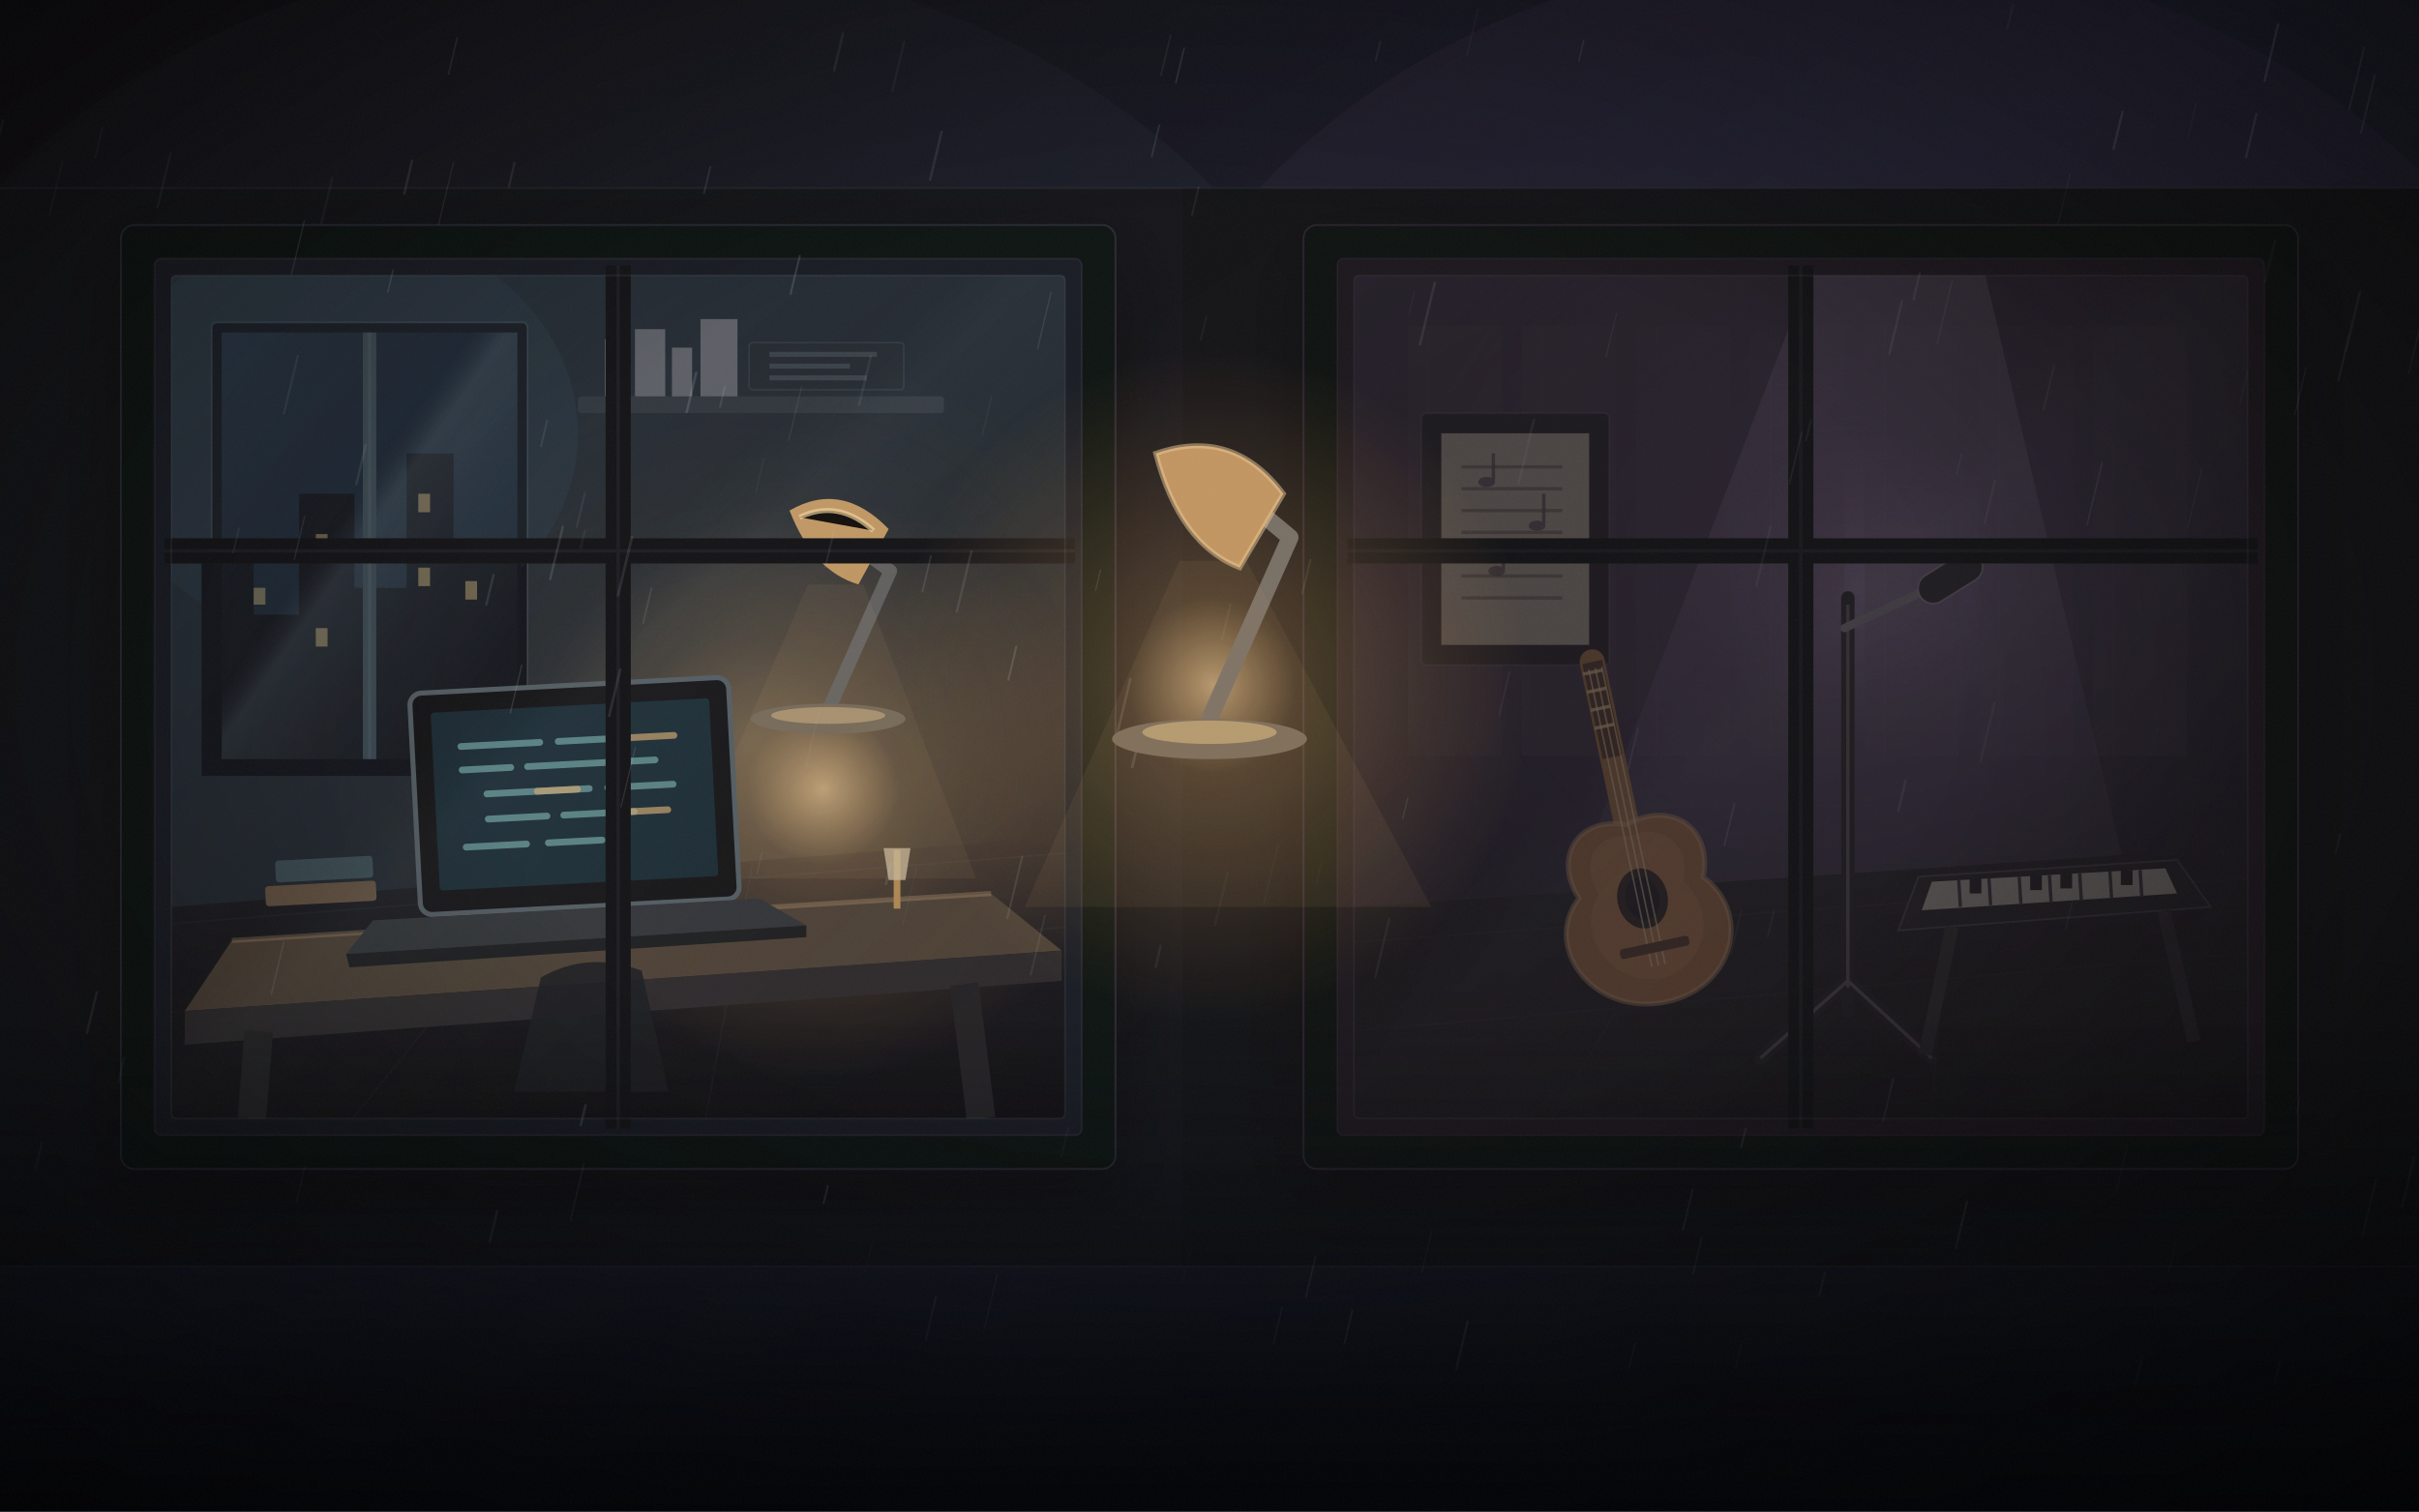
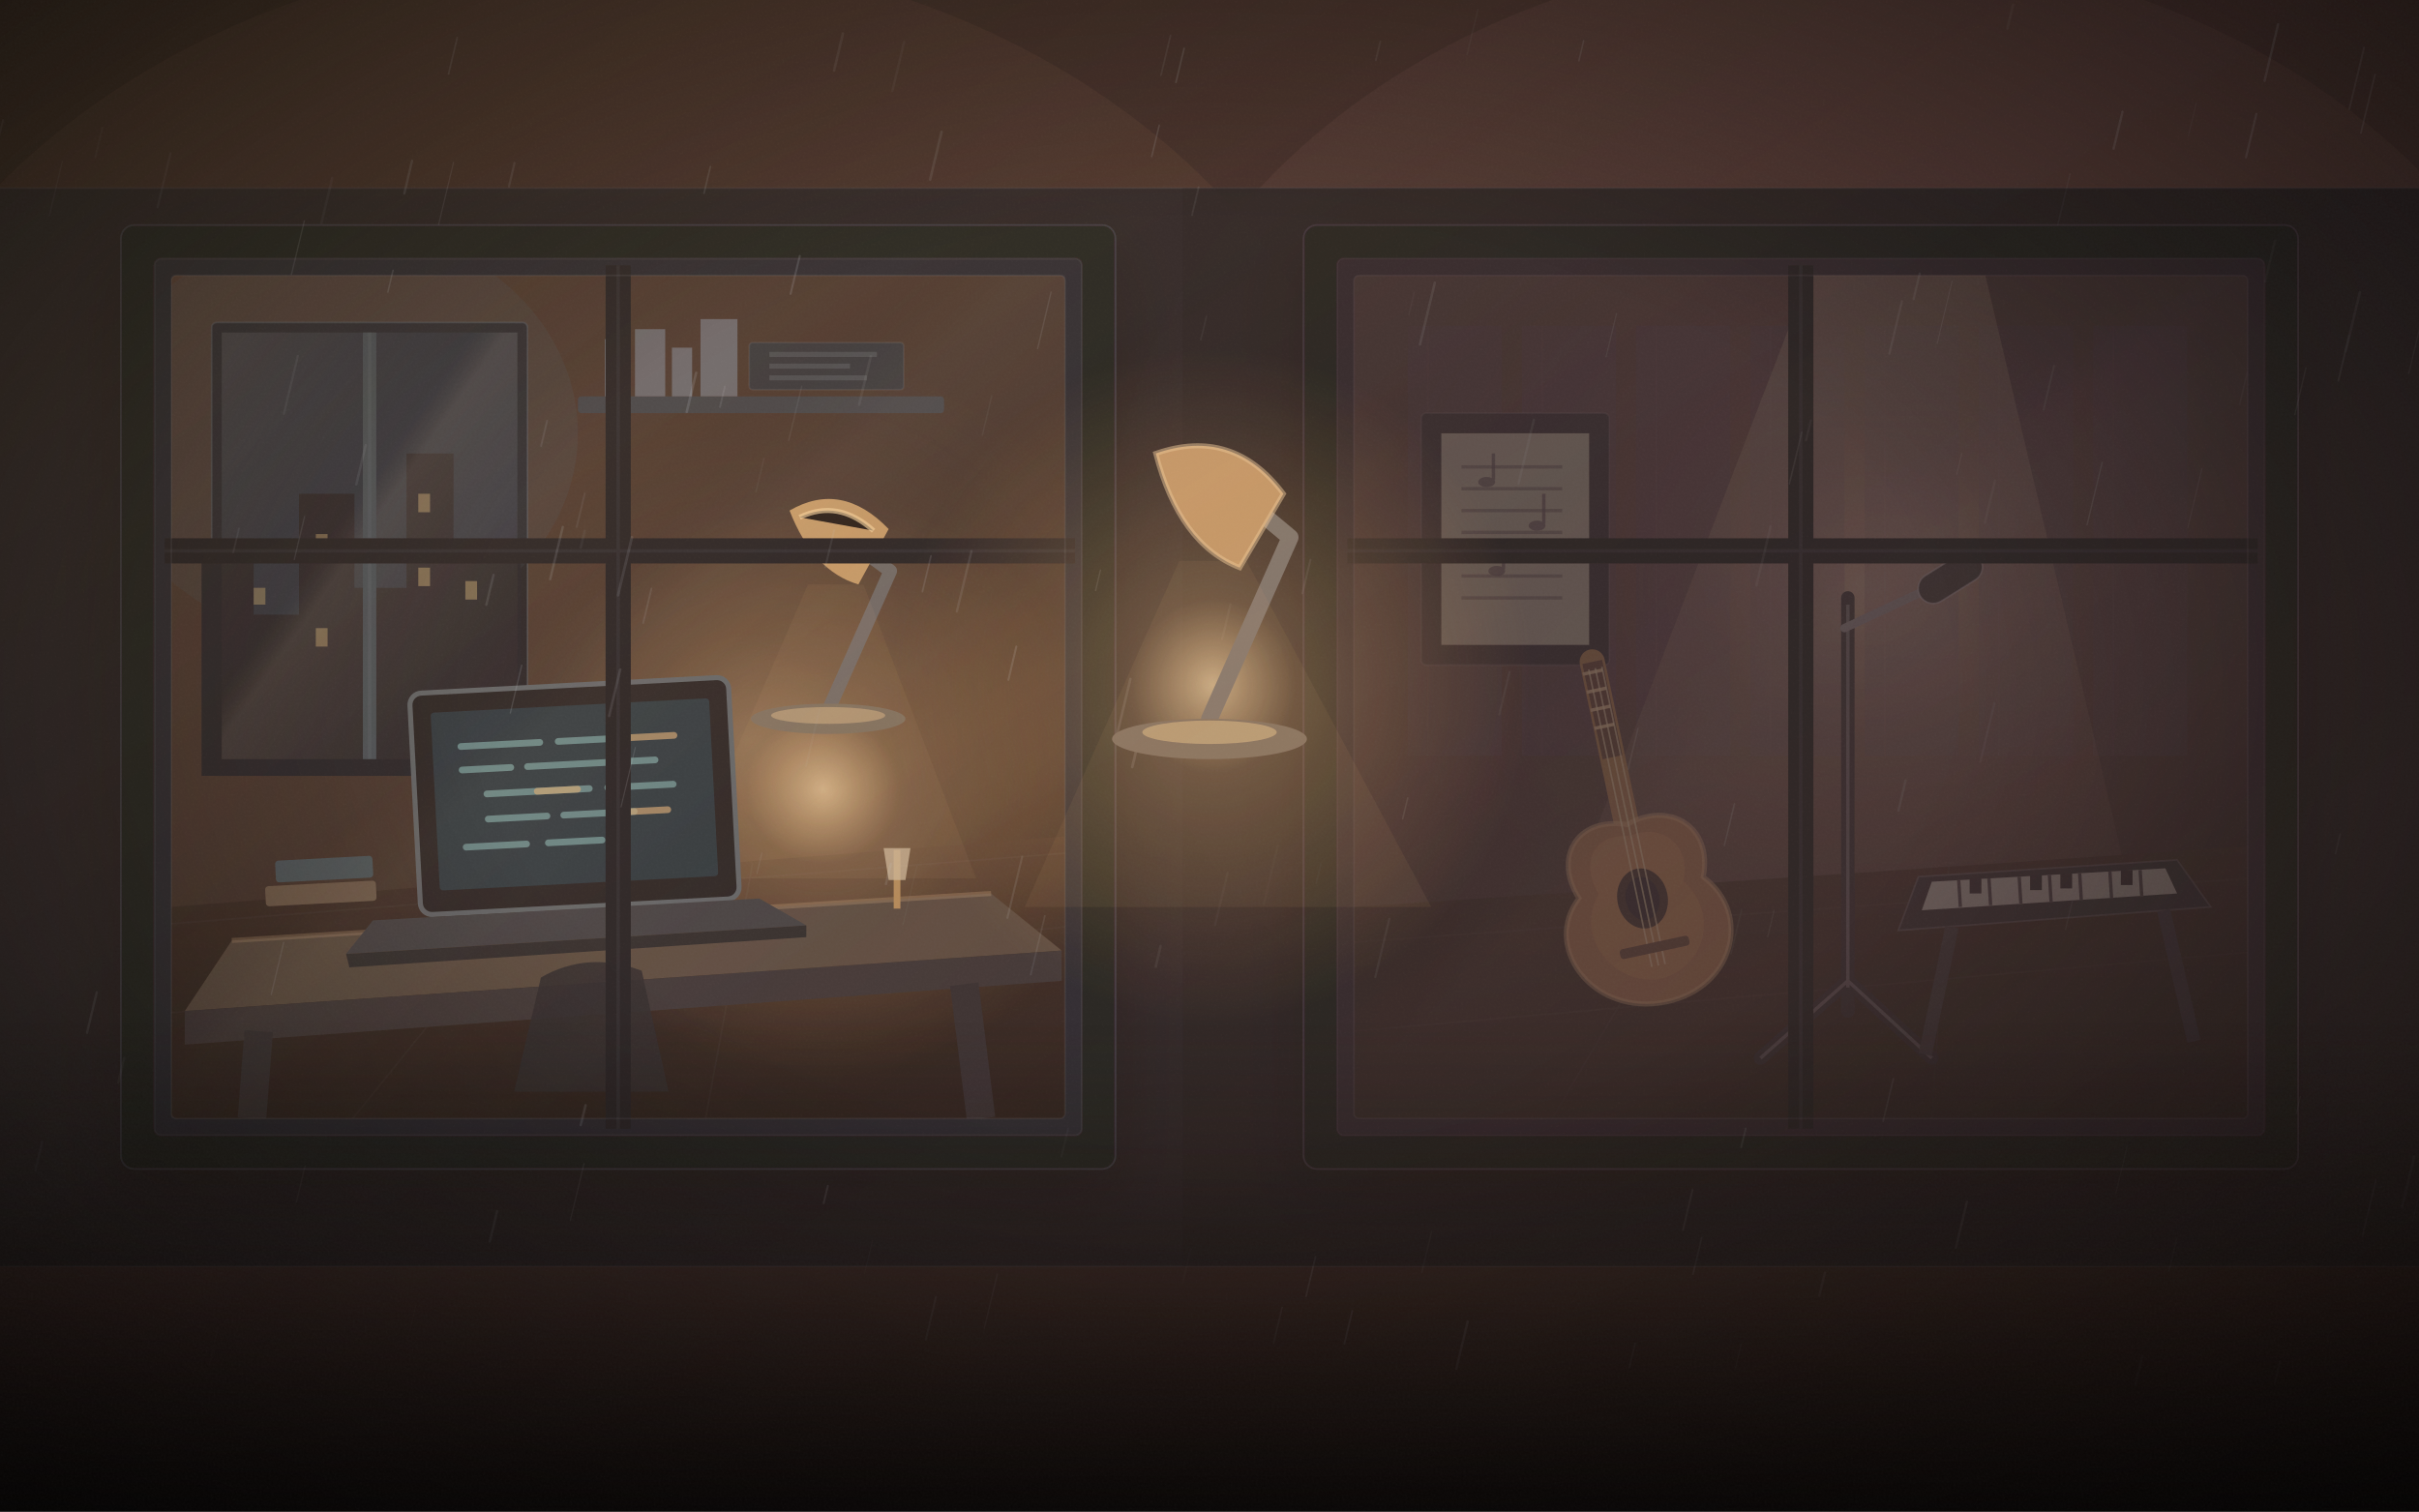
<svg xmlns="http://www.w3.org/2000/svg" viewBox="0 0 1440 900" preserveAspectRatio="xMidYMid slice" role="img" aria-labelledby="title desc">
  <defs>
    <linearGradient id="night" x1="0" y1="0" x2="1" y2="1">
-       <stop stop-color="#03060d" />
-       <stop offset=".46" stop-color="#11182c" />
-       <stop offset="1" stop-color="#070b13" />
+       <stop stop-color="#120d0c" />
+       <stop offset=".46" stop-color="#2b1c1c" />
+       <stop offset="1" stop-color="#160f0e" />
    </linearGradient>
    <linearGradient id="dawn" x1="0" y1="0" x2="0" y2="1">
-       <stop stop-color="#ba786f" stop-opacity=".3" />
-       <stop offset=".48" stop-color="#5c4c68" stop-opacity=".12" />
-       <stop offset="1" stop-color="#07101b" stop-opacity="0" />
+       <stop stop-color="#e2a276" stop-opacity=".36" />
+       <stop offset=".48" stop-color="#8b5e5e" stop-opacity=".15" />
+       <stop offset="1" stop-color="#17110f" stop-opacity="0" />
+     </linearGradient>
+     <linearGradient id="warmWash" x1="0" y1="0" x2="1" y2="1">
+       <stop stop-color="#efb77d" stop-opacity=".2" />
+       <stop offset=".5" stop-color="#dca18c" stop-opacity=".13" />
+       <stop offset="1" stop-color="#c98370" stop-opacity=".18" />
    </linearGradient>
    <linearGradient id="leftRoom" x1="0" y1="0" x2=".85" y2="1">
-       <stop stop-color="#1e2d3a" />
-       <stop offset=".55" stop-color="#17232e" />
-       <stop offset="1" stop-color="#0a111a" />
+       <stop stop-color="#3b2c24" />
+       <stop offset=".55" stop-color="#2a211d" />
+       <stop offset="1" stop-color="#15100e" />
    </linearGradient>
    <linearGradient id="rightRoom" x1=".2" y1="0" x2=".8" y2="1">
-       <stop stop-color="#29233a" />
-       <stop offset=".58" stop-color="#1c1d31" />
-       <stop offset="1" stop-color="#0b101b" />
+       <stop stop-color="#3b292c" />
+       <stop offset=".58" stop-color="#2b2025" />
+       <stop offset="1" stop-color="#171114" />
    </linearGradient>
    <linearGradient id="floor" x1="0" y1="0" x2="0" y2="1">
-       <stop stop-color="#141923" />
-       <stop offset="1" stop-color="#06090f" />
+       <stop stop-color="#261c18" />
+       <stop offset="1" stop-color="#0e0b0a" />
    </linearGradient>
    <linearGradient id="glass" x1="0" y1="0" x2="1" y2="1">
-       <stop stop-color="#6f9ab5" stop-opacity=".13" />
-       <stop offset=".42" stop-color="#2a3f55" stop-opacity=".05" />
-       <stop offset=".48" stop-color="#b4d9e7" stop-opacity=".14" />
-       <stop offset="1" stop-color="#0c1521" stop-opacity=".03" />
+       <stop stop-color="#d5b497" stop-opacity=".13" />
+       <stop offset=".42" stop-color="#62483f" stop-opacity=".05" />
+       <stop offset=".48" stop-color="#f4d7b6" stop-opacity=".13" />
+       <stop offset="1" stop-color="#211512" stop-opacity=".03" />
    </linearGradient>
    <linearGradient id="spotlight" x1="0" y1="0" x2="0" y2="1">
-       <stop stop-color="#eadcff" stop-opacity=".24" />
-       <stop offset="1" stop-color="#b793d5" stop-opacity="0" />
+       <stop stop-color="#ffe0b6" stop-opacity=".27" />
+       <stop offset="1" stop-color="#d9a18b" stop-opacity="0" />
    </linearGradient>
    <linearGradient id="bottomShade" x1="0" y1="0" x2="0" y2="1">
-       <stop stop-color="#04070d" stop-opacity="0" />
-       <stop offset=".56" stop-color="#04070d" stop-opacity=".5" />
-       <stop offset="1" stop-color="#03050a" stop-opacity=".96" />
+       <stop stop-color="#100b09" stop-opacity="0" />
+       <stop offset=".56" stop-color="#100b09" stop-opacity=".46" />
+       <stop offset="1" stop-color="#0b0807" stop-opacity=".94" />
    </linearGradient>
    <radialGradient id="lampGlow">
-       <stop stop-color="#ffd89b" stop-opacity=".7" />
-       <stop offset=".26" stop-color="#f4b96f" stop-opacity=".26" />
+       <stop stop-color="#ffe0a8" stop-opacity=".78" />
+       <stop offset=".26" stop-color="#f4bd78" stop-opacity=".3" />
      <stop offset="1" stop-color="#e6a053" stop-opacity="0" />
    </radialGradient>
    <radialGradient id="stageGlow">
-       <stop stop-color="#e5c4ff" stop-opacity=".42" />
-       <stop offset=".35" stop-color="#b887e1" stop-opacity=".15" />
-       <stop offset="1" stop-color="#8c62bc" stop-opacity="0" />
+       <stop stop-color="#ffd8bd" stop-opacity=".48" />
+       <stop offset=".35" stop-color="#dda088" stop-opacity=".18" />
+       <stop offset="1" stop-color="#aa6e63" stop-opacity="0" />
    </radialGradient>
    <radialGradient id="vignette" cx=".5" cy=".45" r=".72">
      <stop offset=".42" stop-color="#000" stop-opacity="0" />
      <stop offset="1" stop-color="#000" stop-opacity=".66" />
    </radialGradient>
    <filter id="blur8" x="-50%" y="-50%" width="200%" height="200%">
      <feGaussianBlur stdDeviation="8" />
    </filter>
    <filter id="blur24" x="-50%" y="-50%" width="200%" height="200%">
      <feGaussianBlur stdDeviation="24" />
    </filter>
    <filter id="shadow" x="-30%" y="-30%" width="160%" height="160%">
      <feDropShadow dx="0" dy="16" stdDeviation="22" flood-color="#000" flood-opacity=".55" />
    </filter>
    <filter id="grain">
      <feTurbulence type="fractalNoise" baseFrequency=".72" numOctaves="3" seed="27" stitchTiles="stitch" />
      <feColorMatrix type="saturate" values="0" />
      <feComponentTransfer>
        <feFuncA type="table" tableValues="0 .075" />
      </feComponentTransfer>
    </filter>
    <clipPath id="leftClip">
      <rect x="102" y="164" width="532" height="502" rx="3" />
    </clipPath>
    <clipPath id="rightClip">
      <rect x="806" y="164" width="532" height="502" rx="3" />
    </clipPath>
  </defs>
  <rect width="1440" height="900" fill="url(#night)" />
-   <ellipse cx="360" cy="340" rx="460" ry="370" fill="#45627b" opacity=".07" />
-   <ellipse cx="1100" cy="330" rx="440" ry="360" fill="#765087" opacity=".08" />
+   <ellipse cx="360" cy="340" rx="460" ry="370" fill="#b47b58" opacity=".09" />
+   <ellipse cx="1100" cy="330" rx="440" ry="360" fill="#a86c6c" opacity=".1" />
  <path d="M0 112H1440V754H0Z" fill="#080d15" opacity=".9" />
  <path d="M0 112H1440M0 754H1440" stroke="#6d8296" stroke-opacity=".14" />
  <g filter="url(#shadow)">
    <rect x="72" y="134" width="592" height="562" rx="8" fill="#05090f" stroke="#344250" stroke-opacity=".55" />
    <rect x="92" y="154" width="552" height="522" rx="4" fill="#111923" stroke="#637484" stroke-opacity=".18" />
    <rect x="776" y="134" width="592" height="562" rx="8" fill="#05090f" stroke="#454057" stroke-opacity=".58" />
    <rect x="796" y="154" width="552" height="522" rx="4" fill="#171522" stroke="#756887" stroke-opacity=".18" />
  </g>
  <g opacity="1.3">
    <g clip-path="url(#leftClip)">
      <rect x="102" y="164" width="532" height="502" fill="url(#leftRoom)" />
      <ellipse cx="444" cy="440" rx="250" ry="240" fill="url(#lampGlow)" opacity=".26" />
      <path d="M102 540L634 498V666H102Z" fill="url(#floor)" />
      <path d="M102 550L634 508M102 603L634 552M210 666L328 520M420 666L448 514" stroke="#80909a" stroke-opacity=".06" />
      <rect x="126" y="192" width="188" height="266" rx="3" fill="#080e16" stroke="#4b5d6b" stroke-opacity=".5" />
      <rect x="132" y="198" width="176" height="254" fill="#0d1a28" />
      <ellipse cx="202" cy="258" rx="142" ry="124" fill="#345574" opacity=".14" />
      <path d="M120 410V332H151V366H178V294H211V350H242V270H270V324H310V462H120Z" fill="#080f19" />
      <path d="M151 350H158V360H151ZM188 318H195V329H188ZM249 294H256V305H249ZM277 346H284V357H277ZM188 374H195V385H188ZM249 338H256V349H249Z" fill="#d5b878" opacity=".48" />
      <rect x="132" y="198" width="176" height="254" fill="url(#glass)" />
      <path d="M220 198V452M132 326H308" stroke="#334652" stroke-width="8" />
      <path d="M220 198V452M132 326H308" stroke="#8295a1" stroke-opacity=".12" stroke-width="2" />
      <rect x="344" y="236" width="218" height="10" rx="2" fill="#29343e" />
      <path d="M360 202H374V236H360ZM378 196H396V236H378ZM400 207H412V236H400ZM417 190H439V236H417Z" fill="#58606a" />
      <rect x="446" y="204" width="92" height="28" rx="2" fill="#1a252f" stroke="#83919a" stroke-opacity=".15" />
      <path d="M458 211H522M458 218H506M458 225H516" stroke="#8b9ba3" stroke-opacity=".22" stroke-width="3" />
      <ellipse cx="490" cy="470" rx="176" ry="172" fill="url(#lampGlow)" />
      <path d="M493 423L530 340M530 340L500 318" stroke="#5b5e60" stroke-width="8" stroke-linecap="round" />
      <path d="M470 304Q501 286 529 315L511 348Q484 340 470 304Z" fill="#c59b63" />
      <path d="M476 308Q499 297 520 316" stroke="#ffe0a4" stroke-opacity=".65" stroke-width="3" />
      <ellipse cx="493" cy="428" rx="46" ry="9" fill="#6c6558" />
      <ellipse cx="493" cy="426" rx="34" ry="5" fill="#d3b785" opacity=".55" />
      <path d="M481 348L405 523H581L514 348Z" fill="#f2bd78" opacity=".065" />
      <path d="M138 560L590 532L632 566L110 602Z" fill="#463e35" />
      <path d="M110 602L632 566V584L110 622Z" fill="#24252a" />
      <path d="M154 614L150 666M574 586L584 666" stroke="#1a1d23" stroke-width="17" />
      <path d="M138 560L590 532" stroke="#b49670" stroke-opacity=".35" stroke-width="3" />
      <rect x="247" y="408" width="190" height="132" rx="7" fill="#080d12" stroke="#4c5b64" stroke-width="3" transform="rotate(-3 342 474)" />
      <rect x="259" y="420" width="166" height="106" rx="2" fill="#102633" transform="rotate(-3 342 474)" />
      <g transform="rotate(-3 342 474)" stroke-linecap="round">
        <path d="M276 441H323M334 441H368M276 455H305M315 455H391M290 470H351M362 470H401M290 485H325M335 485H377M276 501H312M325 501H357" stroke="#75b6b6" stroke-opacity=".65" stroke-width="4" />
        <path d="M374 441H403M320 470H344M367 485H397" stroke="#d1aa72" stroke-opacity=".7" stroke-width="4" />
      </g>
      <path d="M222 548L452 535L480 551L206 568Z" fill="#293138" />
      <path d="M206 568L480 551V558L208 576Z" fill="#12181d" />
      <rect x="158" y="526" width="66" height="12" rx="2" fill="#5f5142" transform="rotate(-3 191 532)" />
      <rect x="164" y="511" width="58" height="13" rx="2" fill="#344b56" transform="rotate(-3 193 518)" />
      <path d="M534 506V541" stroke="#b28a55" stroke-width="4" />
      <path d="M526 505H542L539 524H529Z" fill="#d2c2a1" opacity=".75" />
      <path d="M322 582Q350 566 382 578L398 650H306Z" fill="#11171e" opacity=".88" />
    </g>
  </g>
  <g opacity="0.55">
    <g clip-path="url(#rightClip)">
      <rect x="806" y="164" width="532" height="502" fill="url(#rightRoom)" />
      <ellipse cx="1110" cy="348" rx="290" ry="268" fill="url(#stageGlow)" />
      <g opacity=".32">
        <path d="M838 194H894V450H838ZM906 194H962V450H906ZM974 194H1030V450H974ZM1042 194H1098V450H1042ZM1110 194H1166V450H1110ZM1178 194H1234V450H1178ZM1246 194H1302V450H1246Z" fill="#40344f" />
        <path d="M850 194V450M918 194V450M986 194V450M1054 194V450M1122 194V450M1190 194V450M1258 194V450" stroke="#9a82aa" stroke-opacity=".18" />
      </g>
      <path d="M1080 156H1180L1300 666H884Z" fill="url(#spotlight)" />
      <ellipse cx="1115" cy="626" rx="218" ry="44" fill="#c5a0dc" opacity=".07" filter="url(#blur8)" />
      <path d="M806 540L1338 504V666H806Z" fill="url(#floor)" />
      <path d="M806 561L1338 523M806 614L1338 567M924 666L1008 524M1150 666L1160 516" stroke="#a392b1" stroke-opacity=".055" />
      <rect x="846" y="246" width="112" height="150" rx="3" fill="#171822" stroke="#76677f" stroke-opacity=".32" />
      <rect x="858" y="258" width="88" height="126" fill="#d6cdbc" opacity=".72" />
      <path d="M870 278H930M870 291H930M870 304H930M870 317H930M870 330H930M870 343H930M870 356H930" stroke="#554f55" stroke-opacity=".65" stroke-width="2" />
      <g fill="#4a4350" opacity=".8">
        <ellipse cx="885" cy="287" rx="5" ry="3" />
        <ellipse cx="915" cy="313" rx="5" ry="3" />
        <ellipse cx="891" cy="340" rx="5" ry="3" />
        <path d="M889 286V270M919 312V294M895 339V321" stroke="#4a4350" stroke-width="2" />
      </g>
      <path d="M1100 356V602M1100 584L1048 630M1100 584L1150 630" stroke="#151720" stroke-width="8" stroke-linecap="round" />
      <path d="M1100 360V588M1100 584L1048 630M1100 584L1150 630" stroke="#85828d" stroke-opacity=".55" stroke-width="2" />
      <path d="M1098 374L1162 344" stroke="#777482" stroke-width="5" stroke-linecap="round" />
      <rect x="1152" y="323" width="18" height="42" rx="9" fill="#171922" stroke="#a29baa" stroke-opacity=".65" transform="rotate(58 1161 344)" />
      <g transform="translate(900 378) scale(1) rotate(-12 70 130)">
        <path d="M72 14V144" stroke="#9a6c45" stroke-width="15" stroke-linecap="round" />
        <path d="M66 14H78V72H66Z" fill="#4d3429" />
        <path d="M65 20H77M65 31H77M65 42H77M65 53H77" stroke="#c5a67e" stroke-width="2" />
        <path d="M72 113C43 102 25 124 35 150C8 173 27 218 69 221C113 224 135 181 110 153C122 125 100 104 72 113Z" fill="#9c6744" stroke="#d4a276" stroke-opacity=".5" stroke-width="3" />
        <path d="M72 120C51 114 40 130 47 150C28 171 43 204 71 207C100 207 115 176 98 153C107 132 92 116 72 120Z" fill="#b87b50" opacity=".65" />
        <ellipse cx="72" cy="158" rx="15" ry="18" fill="#211b1b" />
        <ellipse cx="72" cy="158" rx="10" ry="13" fill="#0b1119" />
        <path d="M69 18V199M73 18V199M77 18V199" stroke="#e3d0aa" stroke-opacity=".65" />
        <rect x="52" y="185" width="42" height="6" rx="2" fill="#50362b" />
      </g>
      <g transform="translate(1142 500)">
        <path d="M0 22L154 12L174 40L-12 54Z" fill="#191b25" stroke="#6d6879" stroke-opacity=".5" />
        <path d="M8 25L147 17L154 32L2 42Z" fill="#d3d0ca" opacity=".82" />
        <path d="M24 24L25 40M42 23L43 39M60 22L61 38M78 21L79 37M96 20L97 36M114 19L115 35M132 18L133 34" stroke="#36333e" stroke-width="2" />
        <path d="M34 23L34 32M70 21L70 30M88 20L88 29M124 18L124 27" stroke="#171820" stroke-width="7" />
        <path d="M20 52L4 128M146 42L164 120" stroke="#252630" stroke-width="8" />
      </g>
      <rect x="806" y="164" width="532" height="502" fill="url(#glass)" opacity=".42" />
    </g>
  </g>
  <rect x="102" y="164" width="532" height="502" fill="url(#glass)" opacity=".32" />
  <path d="M368 158V672M98 328H640M1072 158V672M802 328H1344" stroke="#080d14" stroke-width="15" />
  <path d="M368 158V672M98 328H640M1072 158V672M802 328H1344" stroke="#607080" stroke-opacity=".12" stroke-width="2" />
  <rect x="102" y="164" width="532" height="502" rx="3" fill="none" stroke="#9aabba" stroke-opacity=".12" />
  <rect x="806" y="164" width="532" height="502" rx="3" fill="none" stroke="#aa9bb8" stroke-opacity=".12" />
  <g stroke="#c5d8e5" stroke-linecap="round" opacity="0.2">
    <line x1="-29.7" y1="452.2" x2="-34.8" y2="473.5" stroke-width="1.0" opacity="0.45" />
    <line x1="1337.8" y1="221.6" x2="1333.2" y2="240.8" stroke-width="0.9" opacity="0.35" />
    <line x1="501.8" y1="19.9" x2="496.5" y2="42.1" stroke-width="1.5" opacity="0.49" />
    <line x1="422.9" y1="99.2" x2="419.1" y2="115.1" stroke-width="1.0" opacity="0.72" />
    <line x1="378.2" y1="445.1" x2="369.7" y2="480.4" stroke-width="0.7" opacity="0.75" />
    <line x1="310.6" y1="396.1" x2="303.8" y2="424.5" stroke-width="0.8" opacity="0.81" />
    <line x1="838.0" y1="475.1" x2="835.0" y2="487.5" stroke-width="0.9" opacity="0.77" />
    <line x1="1263.5" y1="66.6" x2="1258.2" y2="88.5" stroke-width="1.4" opacity="0.76" />
    <line x1="975.1" y1="433.7" x2="969.2" y2="458.0" stroke-width="0.9" opacity="0.58" />
    <line x1="1413.8" y1="44.4" x2="1405.4" y2="79.2" stroke-width="1.0" opacity="0.71" />
    <line x1="1013.0" y1="737.0" x2="1007.8" y2="758.7" stroke-width="1.0" opacity="0.66" />
    <line x1="713.5" y1="111.5" x2="709.6" y2="128.1" stroke-width="1.1" opacity="0.61" />
    <line x1="608.5" y1="510.1" x2="599.7" y2="546.5" stroke-width="1.2" opacity="0.62" />
    <line x1="476.1" y1="152.4" x2="470.6" y2="175.0" stroke-width="1.2" opacity="0.84" />
    <line x1="748.6" y1="304.9" x2="743.0" y2="328.4" stroke-width="1.3" opacity="0.40" />
    <line x1="780.1" y1="333.3" x2="775.3" y2="353.2" stroke-width="1.2" opacity="0.72" />
    <line x1="496.6" y1="315.6" x2="491.3" y2="337.6" stroke-width="1.2" opacity="0.49" />
    <line x1="1466.5" y1="720.0" x2="1460.2" y2="746.4" stroke-width="1.6" opacity="0.84" />
    <line x1="414.4" y1="222.0" x2="408.8" y2="245.3" stroke-width="1.5" opacity="0.82" />
    <line x1="1232.3" y1="103.5" x2="1225.0" y2="133.7" stroke-width="0.9" opacity="0.34" />
    <line x1="730.8" y1="519.7" x2="723.3" y2="550.8" stroke-width="1.4" opacity="0.30" />
    <line x1="622.0" y1="545.3" x2="613.6" y2="580.3" stroke-width="1.0" opacity="0.50" />
    <line x1="1162.1" y1="167.2" x2="1153.2" y2="204.5" stroke-width="0.6" opacity="0.77" />
    <line x1="1072.6" y1="257.3" x2="1065.2" y2="288.1" stroke-width="0.9" opacity="0.54" />
    <line x1="655.1" y1="339.4" x2="652.2" y2="351.6" stroke-width="0.8" opacity="0.67" />
    <line x1="217.7" y1="265.0" x2="212.1" y2="288.4" stroke-width="1.5" opacity="0.57" />
    <line x1="1393.1" y1="496.6" x2="1390.3" y2="508.2" stroke-width="1.0" opacity="0.47" />
    <line x1="672.9" y1="404.3" x2="663.9" y2="441.8" stroke-width="1.5" opacity="0.74" />
    <line x1="1369.4" y1="652.8" x2="1366.9" y2="663.2" stroke-width="0.6" opacity="0.56" />
    <line x1="25.1" y1="679.9" x2="21.0" y2="697.0" stroke-width="1.4" opacity="0.32" />
    <line x1="763.2" y1="778.6" x2="758.1" y2="799.9" stroke-width="1.0" opacity="0.60" />
    <line x1="1455.4" y1="345.4" x2="1449.1" y2="371.8" stroke-width="1.4" opacity="0.64" />
    <line x1="1007.6" y1="708.2" x2="1001.8" y2="732.5" stroke-width="1.1" opacity="0.70" />
    <line x1="487.8" y1="422.7" x2="479.8" y2="456.0" stroke-width="1.2" opacity="0.25" />
    <line x1="783.1" y1="748.3" x2="777.5" y2="771.9" stroke-width="1.0" opacity="0.80" />
    <line x1="1266.2" y1="682.7" x2="1259.5" y2="710.8" stroke-width="0.7" opacity="0.39" />
    <line x1="625.7" y1="173.9" x2="617.7" y2="207.5" stroke-width="0.8" opacity="0.59" />
    <line x1="1187.6" y1="286.2" x2="1181.5" y2="311.3" stroke-width="1.4" opacity="0.36" />
    <line x1="1056.1" y1="541.9" x2="1052.3" y2="557.8" stroke-width="0.7" opacity="0.47" />
    <line x1="690.9" y1="563.3" x2="688.0" y2="575.6" stroke-width="1.5" opacity="0.37" />
    <line x1="873.7" y1="786.9" x2="866.9" y2="815.1" stroke-width="1.4" opacity="0.84" />
    <line x1="1187.3" y1="418.6" x2="1178.9" y2="453.5" stroke-width="1.4" opacity="0.32" />
    <line x1="827.0" y1="547.2" x2="818.7" y2="581.8" stroke-width="1.3" opacity="0.51" />
    <line x1="453.5" y1="507.9" x2="450.6" y2="520.1" stroke-width="0.6" opacity="0.54" />
    <line x1="1354.3" y1="143.2" x2="1348.4" y2="167.5" stroke-width="1.4" opacity="0.37" />
    <line x1="272.2" y1="22.4" x2="267.0" y2="44.0" stroke-width="1.0" opacity="0.69" />
    <line x1="538.2" y1="25.0" x2="531.2" y2="54.2" stroke-width="1.4" opacity="0.30" />
    <line x1="1039.2" y1="671.9" x2="1036.5" y2="683.1" stroke-width="1.1" opacity="0.78" />
    <line x1="1170.9" y1="715.5" x2="1164.3" y2="743.0" stroke-width="1.4" opacity="0.76" />
    <line x1="1036.5" y1="800.4" x2="1033.1" y2="814.6" stroke-width="0.6" opacity="0.62" />
    <line x1="-5.9" y1="19.5" x2="-14.2" y2="54.1" stroke-width="1.2" opacity="0.60" />
    <line x1="387.8" y1="350.4" x2="382.9" y2="370.9" stroke-width="1.1" opacity="0.58" />
    <line x1="181.3" y1="307.6" x2="175.2" y2="333.1" stroke-width="0.8" opacity="0.61" />
    <line x1="1467.7" y1="634.7" x2="1460.1" y2="666.1" stroke-width="0.8" opacity="0.52" />
    <line x1="1032.5" y1="478.6" x2="1026.5" y2="503.4" stroke-width="0.9" opacity="0.65" />
    <line x1="973.4" y1="799.8" x2="969.9" y2="814.4" stroke-width="1.0" opacity="0.60" />
    <line x1="325.7" y1="250.5" x2="322.1" y2="265.6" stroke-width="1.1" opacity="0.58" />
    <line x1="168.9" y1="561.1" x2="161.5" y2="592.1" stroke-width="0.8" opacity="0.70" />
    <line x1="518.4" y1="212.2" x2="511.4" y2="241.0" stroke-width="1.5" opacity="0.40" />
    <line x1="1086.3" y1="757.8" x2="1083.0" y2="771.6" stroke-width="1.4" opacity="0.50" />
    <line x1="1167.8" y1="270.1" x2="1164.9" y2="282.3" stroke-width="0.7" opacity="0.54" />
    <line x1="197.8" y1="106.0" x2="191.3" y2="132.9" stroke-width="1.5" opacity="0.31" />
    <line x1="854.1" y1="168.4" x2="845.3" y2="205.1" stroke-width="1.5" opacity="0.79" />
    <line x1="1441.1" y1="707.0" x2="1436.2" y2="727.3" stroke-width="0.7" opacity="0.35" />
    <line x1="1407.3" y1="28.3" x2="1398.5" y2="65.0" stroke-width="1.1" opacity="0.63" />
    <line x1="376.2" y1="319.8" x2="367.9" y2="354.4" stroke-width="1.6" opacity="0.61" />
    <line x1="1453.1" y1="816.8" x2="1446.6" y2="843.9" stroke-width="0.7" opacity="0.75" />
    <line x1="677.2" y1="443.5" x2="674.0" y2="456.7" stroke-width="1.6" opacity="0.76" />
    <line x1="177.3" y1="211.9" x2="169.0" y2="246.4" stroke-width="1.3" opacity="0.50" />
    <line x1="732.5" y1="359.8" x2="727.5" y2="380.6" stroke-width="1.3" opacity="0.48" />
    <line x1="1414.4" y1="702.4" x2="1406.3" y2="736.2" stroke-width="1.0" opacity="0.61" />
    <line x1="61.0" y1="76.0" x2="56.7" y2="93.9" stroke-width="1.2" opacity="0.28" />
    <line x1="554.2" y1="331.0" x2="549.1" y2="352.3" stroke-width="1.0" opacity="0.68" />
    <line x1="1142.8" y1="162.8" x2="1139.1" y2="178.2" stroke-width="1.3" opacity="0.71" />
    <line x1="1078.0" y1="250.3" x2="1075.1" y2="262.1" stroke-width="1.2" opacity="0.42" />
    <line x1="101.5" y1="91.3" x2="93.8" y2="123.4" stroke-width="1.3" opacity="0.39" />
    <line x1="1127.1" y1="642.3" x2="1121.0" y2="667.6" stroke-width="1.0" opacity="0.60" />
    <line x1="142.3" y1="314.6" x2="138.8" y2="329.0" stroke-width="1.0" opacity="0.45" />
    <line x1="181.2" y1="131.5" x2="173.5" y2="163.4" stroke-width="0.8" opacity="0.71" />
    <line x1="1468.4" y1="660.1" x2="1461.3" y2="689.3" stroke-width="1.1" opacity="0.74" />
    <line x1="593.7" y1="758.7" x2="585.9" y2="791.0" stroke-width="0.8" opacity="0.55" />
    <line x1="821.7" y1="24.7" x2="819.0" y2="35.9" stroke-width="1.1" opacity="0.44" />
    <line x1="348.6" y1="658.1" x2="345.7" y2="669.9" stroke-width="1.5" opacity="0.82" />
    <line x1="708.8" y1="743.9" x2="704.2" y2="763.0" stroke-width="1.1" opacity="0.21" />
    <line x1="519.4" y1="738.6" x2="514.7" y2="758.2" stroke-width="0.6" opacity="0.24" />
    <line x1="57.6" y1="590.8" x2="51.8" y2="615.0" stroke-width="1.4" opacity="0.59" />
    <line x1="557.2" y1="772.2" x2="551.1" y2="797.7" stroke-width="1.2" opacity="0.62" />
    <line x1="37.1" y1="96.1" x2="29.4" y2="128.3" stroke-width="0.8" opacity="0.34" />
    <line x1="805.0" y1="780.5" x2="800.3" y2="800.1" stroke-width="1.1" opacity="0.82" />
    <line x1="431.5" y1="230.1" x2="428.6" y2="242.4" stroke-width="1.1" opacity="0.58" />
    <line x1="578.3" y1="328.2" x2="569.6" y2="364.1" stroke-width="1.4" opacity="0.61" />
    <line x1="913.1" y1="249.9" x2="904.0" y2="287.8" stroke-width="1.4" opacity="0.50" />
    <line x1="1398.4" y1="199.8" x2="1392.0" y2="226.7" stroke-width="1.1" opacity="0.69" />
    <line x1="270.0" y1="96.6" x2="261.1" y2="133.7" stroke-width="0.7" opacity="0.63" />
    <line x1="73.9" y1="630.0" x2="70.4" y2="644.6" stroke-width="1.4" opacity="0.32" />
    <line x1="962.3" y1="186.7" x2="956.1" y2="212.4" stroke-width="0.7" opacity="0.58" />
    <line x1="477.3" y1="229.9" x2="469.5" y2="262.3" stroke-width="0.8" opacity="0.42" />
    <line x1="1132.2" y1="179.4" x2="1124.7" y2="210.6" stroke-width="1.3" opacity="0.70" />
    <line x1="718.2" y1="188.4" x2="714.8" y2="202.4" stroke-width="1.0" opacity="0.48" />
    <line x1="1442.9" y1="184.9" x2="1433.9" y2="222.4" stroke-width="0.8" opacity="0.60" />
    <line x1="942.7" y1="24.3" x2="939.9" y2="36.2" stroke-width="0.9" opacity="0.61" />
    <line x1="690.1" y1="74.5" x2="685.6" y2="93.2" stroke-width="0.9" opacity="0.77" />
    <line x1="530.3" y1="514.3" x2="527.4" y2="526.4" stroke-width="1.4" opacity="0.64" />
    <line x1="696.8" y1="21.1" x2="691.1" y2="44.8" stroke-width="1.0" opacity="0.49" />
    <line x1="1356.1" y1="14.5" x2="1348.1" y2="48.1" stroke-width="1.4" opacity="0.82" />
    <line x1="545.8" y1="515.8" x2="537.5" y2="550.6" stroke-width="0.6" opacity="0.24" />
    <line x1="786.3" y1="514.3" x2="783.5" y2="526.0" stroke-width="1.0" opacity="0.23" />
    <line x1="1295.8" y1="737.2" x2="1291.1" y2="756.9" stroke-width="0.8" opacity="0.41" />
    <line x1="1437.1" y1="688.8" x2="1429.9" y2="719.0" stroke-width="1.6" opacity="0.49" />
    <line x1="1222.7" y1="217.9" x2="1216.5" y2="244.0" stroke-width="1.1" opacity="0.51" />
    <line x1="852.2" y1="733.4" x2="846.4" y2="757.5" stroke-width="0.9" opacity="0.43" />
    <line x1="1134.4" y1="464.6" x2="1130.1" y2="482.7" stroke-width="1.4" opacity="0.52" />
    <line x1="335.0" y1="313.8" x2="327.5" y2="344.9" stroke-width="1.4" opacity="0.74" />
    <line x1="1233.6" y1="536.7" x2="1229.6" y2="553.4" stroke-width="0.7" opacity="0.41" />
    <line x1="841.9" y1="174.0" x2="838.7" y2="187.4" stroke-width="0.9" opacity="0.32" />
    <line x1="590.4" y1="235.7" x2="584.8" y2="259.0" stroke-width="0.9" opacity="0.26" />
    <line x1="247.8" y1="776.2" x2="242.2" y2="799.7" stroke-width="0.6" opacity="0.21" />
    <line x1="898.6" y1="400.2" x2="892.5" y2="425.5" stroke-width="1.2" opacity="0.44" />
    <line x1="1054.0" y1="313.5" x2="1045.6" y2="348.6" stroke-width="1.4" opacity="0.39" />
    <line x1="760.7" y1="503.5" x2="752.3" y2="538.5" stroke-width="1.3" opacity="0.24" />
    <line x1="306.3" y1="97.0" x2="303.0" y2="111.0" stroke-width="1.3" opacity="0.63" />
    <line x1="1.8" y1="71.4" x2="-7.0" y2="108.1" stroke-width="1.1" opacity="0.46" />
    <line x1="1307.5" y1="61.1" x2="1302.7" y2="81.0" stroke-width="0.7" opacity="0.34" />
    <line x1="293.8" y1="342.3" x2="289.5" y2="360.1" stroke-width="1.4" opacity="0.64" />
    <line x1="348.1" y1="316.1" x2="345.7" y2="326.1" stroke-width="1.5" opacity="0.29" />
    <line x1="1251.4" y1="275.3" x2="1242.4" y2="312.5" stroke-width="0.8" opacity="0.78" />
    <line x1="369.2" y1="398.7" x2="362.6" y2="426.3" stroke-width="1.5" opacity="0.63" />
    <line x1="129.8" y1="790.7" x2="124.6" y2="812.6" stroke-width="1.0" opacity="0.20" />
    <line x1="1372.7" y1="219.0" x2="1366.1" y2="246.9" stroke-width="0.8" opacity="0.62" />
    <line x1="-6.0" y1="509.6" x2="-11.6" y2="532.6" stroke-width="0.9" opacity="0.54" />
    <line x1="234.0" y1="160.9" x2="230.9" y2="173.9" stroke-width="0.9" opacity="0.83" />
    <line x1="879.8" y1="5.6" x2="873.3" y2="32.6" stroke-width="0.8" opacity="0.29" />
    <line x1="1404.8" y1="174.0" x2="1396.3" y2="209.3" stroke-width="1.5" opacity="0.60" />
    <line x1="245.3" y1="95.7" x2="240.7" y2="115.2" stroke-width="1.4" opacity="0.72" />
    <line x1="1275.3" y1="807.5" x2="1271.1" y2="824.8" stroke-width="1.4" opacity="0.54" />
    <line x1="1036.8" y1="541.5" x2="1030.4" y2="567.9" stroke-width="0.9" opacity="0.26" />
    <line x1="1357.3" y1="810.6" x2="1354.2" y2="823.5" stroke-width="1.2" opacity="0.63" />
    <line x1="635.9" y1="671.9" x2="631.8" y2="688.7" stroke-width="1.1" opacity="0.21" />
    <line x1="348.1" y1="293.8" x2="343.3" y2="313.8" stroke-width="1.1" opacity="0.45" />
    <line x1="492.8" y1="706.1" x2="490.3" y2="716.4" stroke-width="1.2" opacity="0.73" />
    <line x1="704.9" y1="28.8" x2="700.0" y2="49.1" stroke-width="1.0" opacity="0.78" />
    <line x1="1343.2" y1="67.9" x2="1337.0" y2="93.7" stroke-width="1.3" opacity="0.76" />
    <line x1="560.5" y1="78.5" x2="553.7" y2="106.9" stroke-width="1.5" opacity="0.60" />
    <line x1="1310.8" y1="278.9" x2="1302.4" y2="314.1" stroke-width="0.7" opacity="0.52" />
    <line x1="347.7" y1="692.8" x2="339.5" y2="726.7" stroke-width="0.7" opacity="0.56" />
    <line x1="1198.3" y1="2.9" x2="1195.0" y2="16.9" stroke-width="1.6" opacity="0.32" />
    <line x1="605.0" y1="385.0" x2="600.3" y2="404.8" stroke-width="1.2" opacity="0.84" />
    <line x1="454.8" y1="272.9" x2="450.0" y2="292.9" stroke-width="0.8" opacity="0.29" />
    <line x1="181.6" y1="694.4" x2="176.5" y2="715.6" stroke-width="0.8" opacity="0.36" />
    <line x1="295.9" y1="721.2" x2="291.6" y2="739.2" stroke-width="1.4" opacity="0.58" />
  </g>
  <rect x="704" y="112" width="736" height="642" fill="#02050b" opacity=".32" />
  <g transform="translate(610 258)">
    <ellipse cx="112" cy="150" rx="190" ry="200" fill="url(#lampGlow)" />
    <path d="M110 170L158 62M158 62L122 32" stroke="#76716a" stroke-width="10" stroke-linecap="round" />
    <path d="M78 12Q124 -4 154 36L128 80Q92 66 78 12Z" fill="#c69b65" stroke="#f2d29f" stroke-opacity=".5" stroke-width="3" />
    <path d="M92 76L0 282H242L132 76Z" fill="#f5c57e" opacity=".07" />
    <ellipse cx="110" cy="182" rx="58" ry="12" fill="#80715d" />
    <ellipse cx="110" cy="178" rx="40" ry="7" fill="#e0bf86" opacity=".6" />
  </g>
  <rect width="1440" height="900" fill="#9b6946" opacity=".09" />
+   <rect width="1440" height="900" fill="url(#warmWash)" />
  <rect y="606" width="1440" height="294" fill="url(#bottomShade)" />
  <rect width="1440" height="900" fill="url(#vignette)" />
  <rect width="1440" height="900" filter="url(#grain)" opacity=".38" />
</svg>
